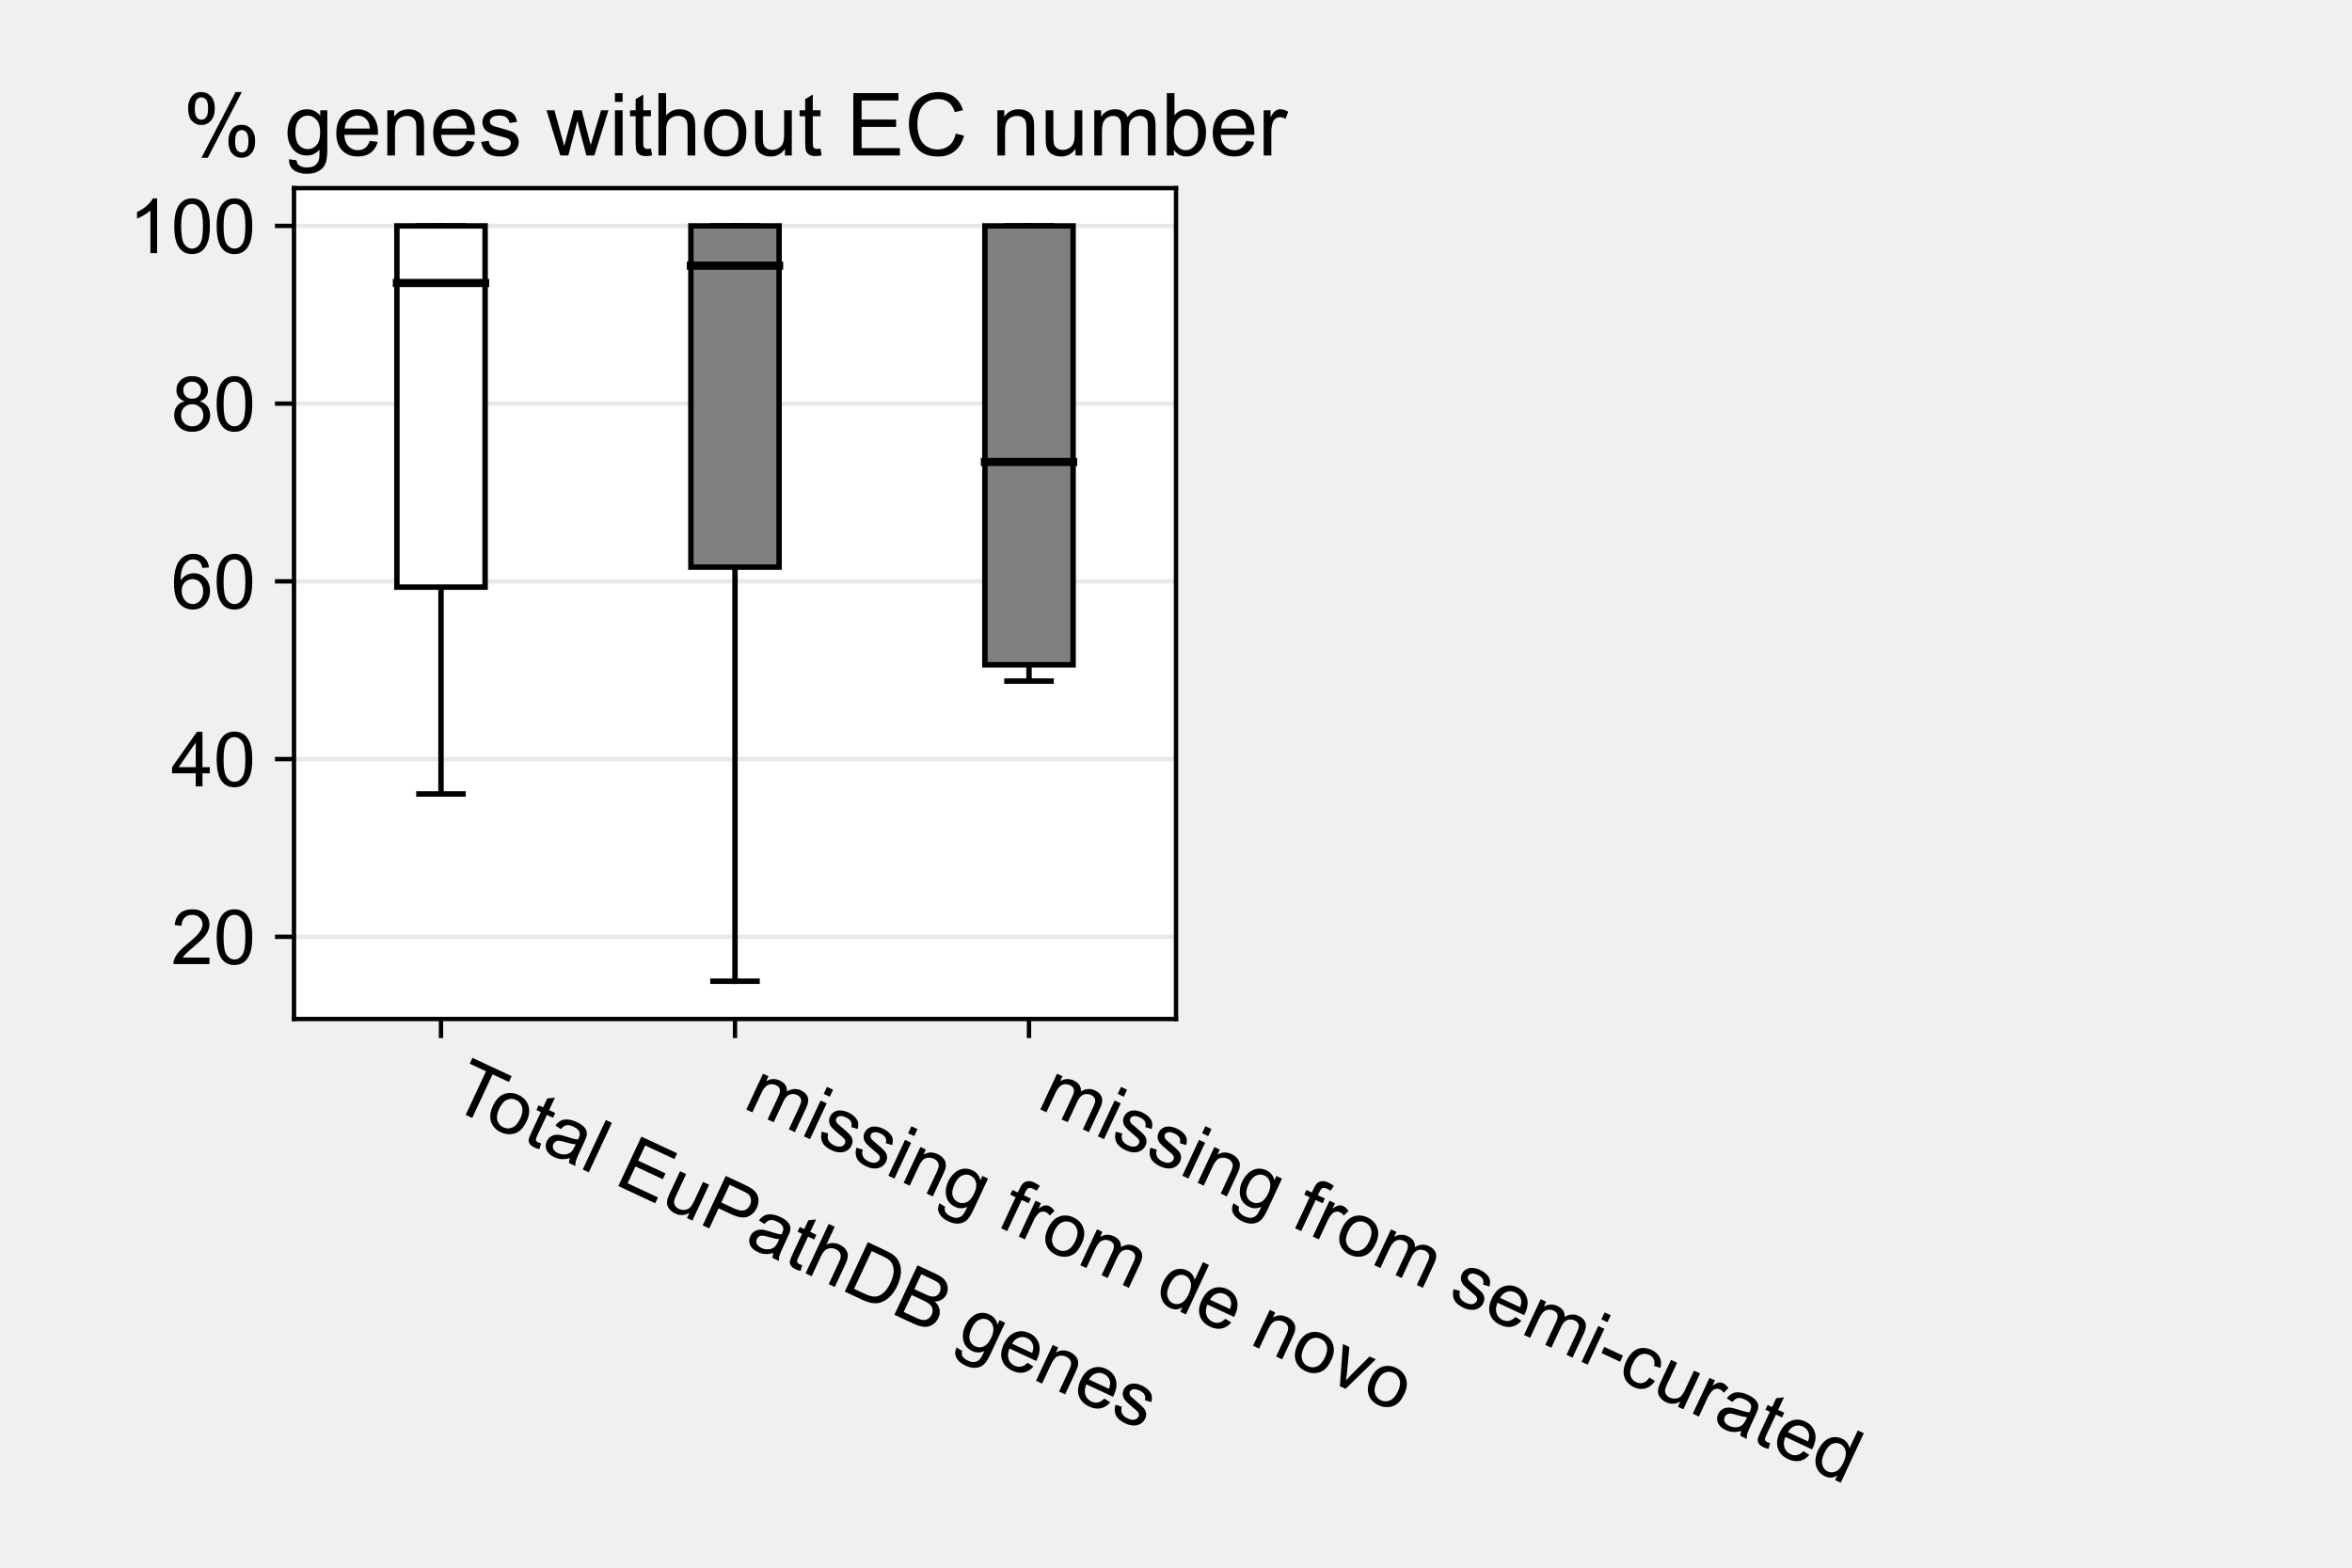
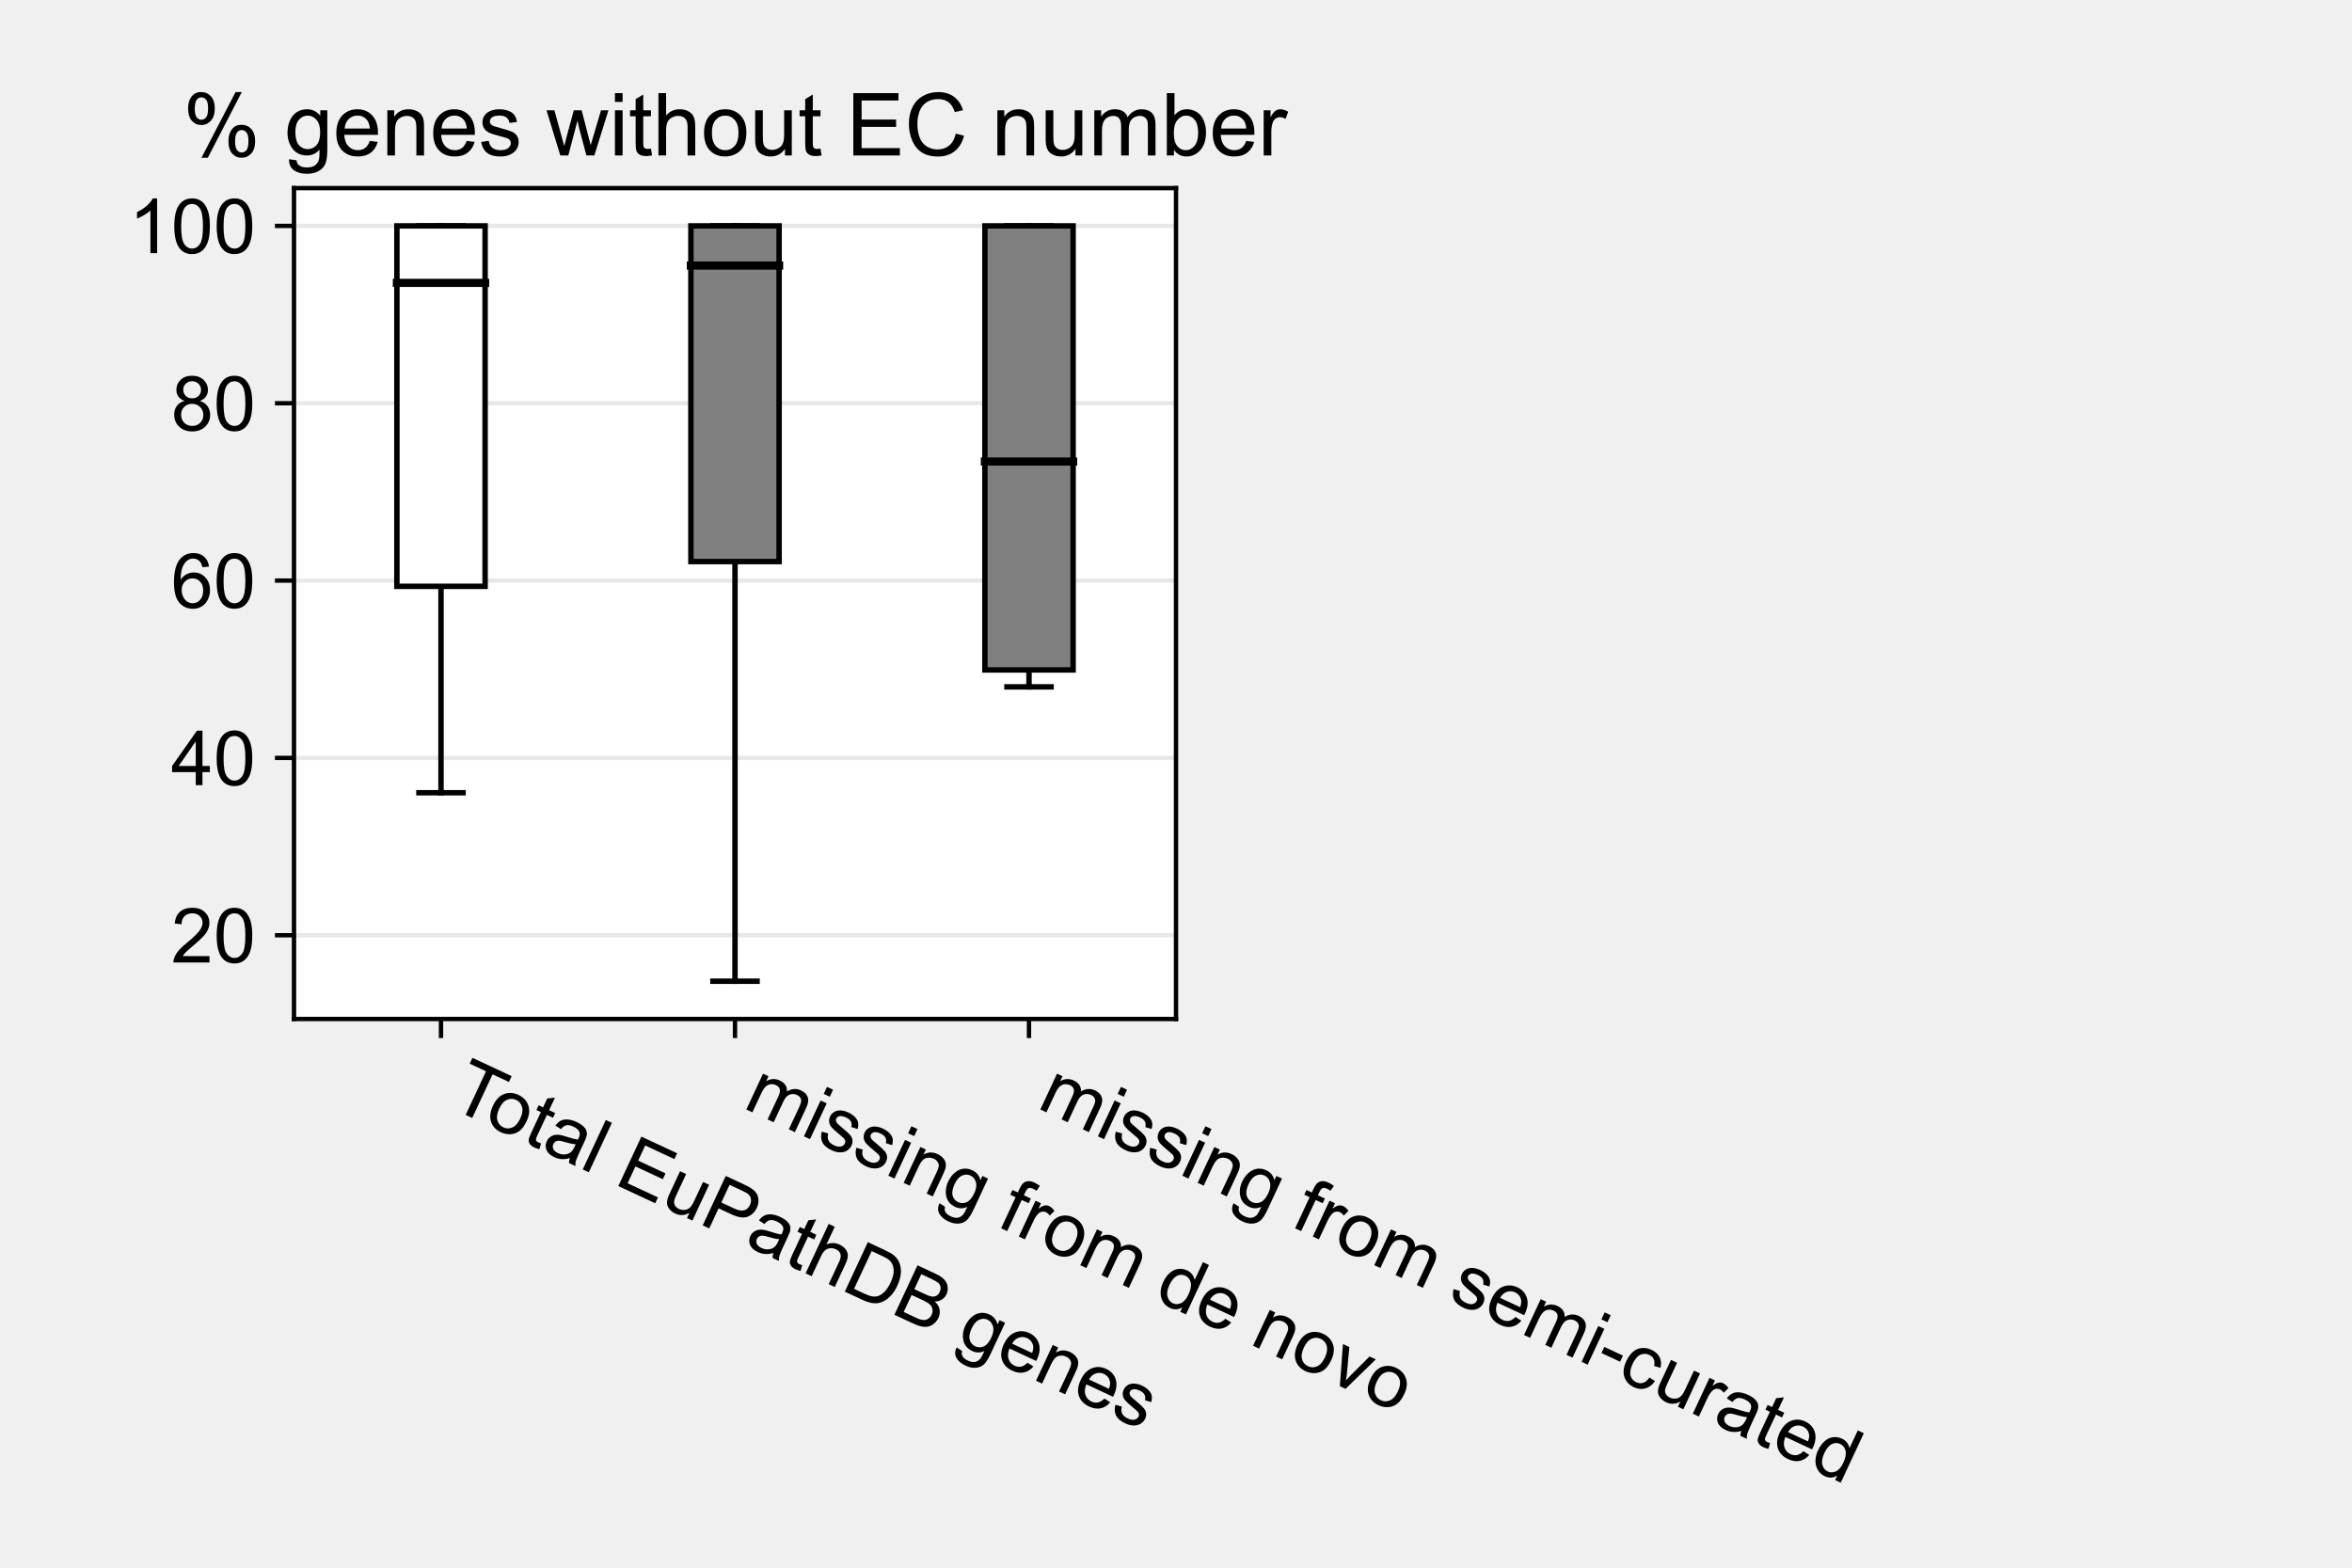
<svg xmlns="http://www.w3.org/2000/svg" xmlns:xlink="http://www.w3.org/1999/xlink" height="288pt" version="1.1" viewBox="0 0 432 288" width="432pt">
  <defs>
    <style type="text/css">*{stroke-linecap:butt;stroke-linejoin:round;}</style>
  </defs>
  <g id="figure_1">
    <g id="patch_1">
      <path d="M 0 288  L 432 288  L 432 0  L 0 0  z " style="fill:none;" />
    </g>
    <g id="axes_1">
      <g id="patch_2">
        <path d="M 54 187.2  L 216 187.2  L 216 34.56  L 54 34.56  z " style="fill:#ffffff;" />
      </g>
      <g id="matplotlib.axis_1">
        <g id="xtick_1">
          <g id="line2d_1">
            <defs>
-               <path d="M 0 0  L 0 3.5  " id="m585383ac38" style="stroke:#000000;stroke-width:0.8;" />
+               <path d="M 0 0  L 0 3.5  " id="m9603a72112" style="stroke:#000000;stroke-width:0.8;" />
            </defs>
            <g>
-               <use style="stroke:#000000;stroke-width:0.8;" x="81" xlink:href="#m585383ac38" y="187.2" />
+               <use style="stroke:#000000;stroke-width:0.8;" x="81" xlink:href="#m9603a72112" y="187.2" />
            </g>
          </g>
          <g id="text_1">
            <g transform="translate(82.24527 203.2821)rotate(-335)scale(0.14 -0.14)">
              <defs>
                <path d="M 25.922 0  L 25.922 63.141  L 2.344 63.141  L 2.344 71.578  L 59.078 71.578  L 59.078 63.141  L 35.406 63.141  L 35.406 0  z " id="ArialMT-84" />
                <path d="M 3.328 25.922  Q 3.328 40.328 11.328 47.266  Q 18.016 53.031 27.641 53.031  Q 38.328 53.031 45.109 46.016  Q 51.906 39.016 51.906 26.656  Q 51.906 16.656 48.906 10.906  Q 45.906 5.172 40.156 2  Q 34.422 -1.172 27.641 -1.172  Q 16.75 -1.172 10.031 5.812  Q 3.328 12.797 3.328 25.922  z M 12.359 25.922  Q 12.359 15.969 16.703 11.016  Q 21.047 6.062 27.641 6.062  Q 34.188 6.062 38.531 11.031  Q 42.875 16.016 42.875 26.219  Q 42.875 35.844 38.5 40.797  Q 34.125 45.75 27.641 45.75  Q 21.047 45.75 16.703 40.812  Q 12.359 35.891 12.359 25.922  z " id="ArialMT-111" />
                <path d="M 25.781 7.859  L 27.047 0.094  Q 23.344 -0.688 20.406 -0.688  Q 15.625 -0.688 12.984 0.828  Q 10.359 2.344 9.281 4.812  Q 8.203 7.281 8.203 15.188  L 8.203 45.016  L 1.766 45.016  L 1.766 51.859  L 8.203 51.859  L 8.203 64.703  L 16.938 69.969  L 16.938 51.859  L 25.781 51.859  L 25.781 45.016  L 16.938 45.016  L 16.938 14.703  Q 16.938 10.938 17.406 9.859  Q 17.875 8.797 18.922 8.156  Q 19.969 7.516 21.922 7.516  Q 23.391 7.516 25.781 7.859  z " id="ArialMT-116" />
                <path d="M 40.438 6.391  Q 35.547 2.25 31.031 0.531  Q 26.516 -1.172 21.344 -1.172  Q 12.797 -1.172 8.203 3  Q 3.609 7.172 3.609 13.672  Q 3.609 17.484 5.344 20.625  Q 7.078 23.781 9.891 25.688  Q 12.703 27.594 16.219 28.562  Q 18.797 29.25 24.031 29.891  Q 34.672 31.156 39.703 32.906  Q 39.75 34.719 39.75 35.203  Q 39.75 40.578 37.25 42.781  Q 33.891 45.75 27.25 45.75  Q 21.047 45.75 18.094 43.578  Q 15.141 41.406 13.719 35.891  L 5.125 37.062  Q 6.297 42.578 8.984 45.969  Q 11.672 49.359 16.75 51.188  Q 21.828 53.031 28.516 53.031  Q 35.156 53.031 39.297 51.469  Q 43.453 49.906 45.406 47.531  Q 47.359 45.172 48.141 41.547  Q 48.578 39.312 48.578 33.453  L 48.578 21.734  Q 48.578 9.469 49.141 6.219  Q 49.703 2.984 51.375 0  L 42.188 0  Q 40.828 2.734 40.438 6.391  z M 39.703 26.031  Q 34.906 24.078 25.344 22.703  Q 19.922 21.922 17.672 20.938  Q 15.438 19.969 14.203 18.094  Q 12.984 16.219 12.984 13.922  Q 12.984 10.406 15.641 8.062  Q 18.312 5.719 23.438 5.719  Q 28.516 5.719 32.469 7.938  Q 36.422 10.156 38.281 14.016  Q 39.703 17 39.703 22.797  z " id="ArialMT-97" />
                <path d="M 6.391 0  L 6.391 71.578  L 15.188 71.578  L 15.188 0  z " id="ArialMT-108" />
                <path id="ArialMT-32" />
                <path d="M 7.906 0  L 7.906 71.578  L 59.672 71.578  L 59.672 63.141  L 17.391 63.141  L 17.391 41.219  L 56.984 41.219  L 56.984 32.812  L 17.391 32.812  L 17.391 8.453  L 61.328 8.453  L 61.328 0  z " id="ArialMT-69" />
                <path d="M 40.578 0  L 40.578 7.625  Q 34.516 -1.172 24.125 -1.172  Q 19.531 -1.172 15.547 0.578  Q 11.578 2.344 9.641 5  Q 7.719 7.672 6.938 11.531  Q 6.391 14.109 6.391 19.734  L 6.391 51.859  L 15.188 51.859  L 15.188 23.094  Q 15.188 16.219 15.719 13.812  Q 16.547 10.359 19.234 8.375  Q 21.922 6.391 25.875 6.391  Q 29.828 6.391 33.297 8.422  Q 36.766 10.453 38.203 13.938  Q 39.656 17.438 39.656 24.078  L 39.656 51.859  L 48.438 51.859  L 48.438 0  z " id="ArialMT-117" />
                <path d="M 7.719 0  L 7.719 71.578  L 34.719 71.578  Q 41.844 71.578 45.609 70.906  Q 50.875 70.016 54.438 67.547  Q 58.016 65.094 60.188 60.641  Q 62.359 56.203 62.359 50.875  Q 62.359 41.75 56.547 35.422  Q 50.734 29.109 35.547 29.109  L 17.188 29.109  L 17.188 0  z M 17.188 37.547  L 35.688 37.547  Q 44.875 37.547 48.734 40.969  Q 52.594 44.391 52.594 50.594  Q 52.594 55.078 50.312 58.266  Q 48.047 61.469 44.344 62.5  Q 41.938 63.141 35.5 63.141  L 17.188 63.141  z " id="ArialMT-80" />
                <path d="M 6.594 0  L 6.594 71.578  L 15.375 71.578  L 15.375 45.906  Q 21.531 53.031 30.906 53.031  Q 36.672 53.031 40.922 50.75  Q 45.172 48.484 47 44.484  Q 48.828 40.484 48.828 32.859  L 48.828 0  L 40.047 0  L 40.047 32.859  Q 40.047 39.453 37.188 42.453  Q 34.328 45.453 29.109 45.453  Q 25.203 45.453 21.75 43.422  Q 18.312 41.406 16.844 37.938  Q 15.375 34.469 15.375 28.375  L 15.375 0  z " id="ArialMT-104" />
                <path d="M 7.719 0  L 7.719 71.578  L 32.375 71.578  Q 40.719 71.578 45.125 70.562  Q 51.266 69.141 55.609 65.438  Q 61.281 60.641 64.078 53.188  Q 66.891 45.75 66.891 36.188  Q 66.891 28.031 64.984 21.734  Q 63.094 15.438 60.109 11.297  Q 57.125 7.172 53.578 4.797  Q 50.047 2.438 45.047 1.219  Q 40.047 0 33.547 0  z M 17.188 8.453  L 32.469 8.453  Q 39.547 8.453 43.578 9.766  Q 47.609 11.078 50 13.484  Q 53.375 16.844 55.25 22.531  Q 57.125 28.219 57.125 36.328  Q 57.125 47.562 53.438 53.594  Q 49.75 59.625 44.484 61.672  Q 40.672 63.141 32.234 63.141  L 17.188 63.141  z " id="ArialMT-68" />
                <path d="M 7.328 0  L 7.328 71.578  L 34.188 71.578  Q 42.391 71.578 47.344 69.406  Q 52.297 67.234 55.094 62.719  Q 57.906 58.203 57.906 53.266  Q 57.906 48.688 55.422 44.625  Q 52.938 40.578 47.906 38.094  Q 54.391 36.188 57.875 31.594  Q 61.375 27 61.375 20.75  Q 61.375 15.719 59.25 11.391  Q 57.125 7.078 54 4.734  Q 50.875 2.391 46.156 1.188  Q 41.453 0 34.625 0  z M 16.797 41.5  L 32.281 41.5  Q 38.578 41.5 41.312 42.328  Q 44.922 43.406 46.75 45.891  Q 48.578 48.391 48.578 52.156  Q 48.578 55.719 46.875 58.422  Q 45.172 61.141 41.984 62.141  Q 38.812 63.141 31.109 63.141  L 16.797 63.141  z M 16.797 8.453  L 34.625 8.453  Q 39.203 8.453 41.062 8.797  Q 44.344 9.375 46.531 10.734  Q 48.734 12.109 50.141 14.719  Q 51.562 17.328 51.562 20.75  Q 51.562 24.75 49.516 27.703  Q 47.469 30.672 43.828 31.859  Q 40.188 33.062 33.344 33.062  L 16.797 33.062  z " id="ArialMT-66" />
                <path d="M 4.984 -4.297  L 13.531 -5.562  Q 14.062 -9.516 16.5 -11.328  Q 19.781 -13.766 25.438 -13.766  Q 31.547 -13.766 34.859 -11.328  Q 38.188 -8.891 39.359 -4.5  Q 40.047 -1.812 39.984 6.781  Q 34.234 0 25.641 0  Q 14.938 0 9.078 7.719  Q 3.219 15.438 3.219 26.219  Q 3.219 33.641 5.906 39.906  Q 8.594 46.188 13.688 49.609  Q 18.797 53.031 25.688 53.031  Q 34.859 53.031 40.828 45.609  L 40.828 51.859  L 48.922 51.859  L 48.922 7.031  Q 48.922 -5.078 46.453 -10.125  Q 44 -15.188 38.641 -18.109  Q 33.297 -21.047 25.484 -21.047  Q 16.219 -21.047 10.5 -16.875  Q 4.781 -12.703 4.984 -4.297  z M 12.25 26.859  Q 12.25 16.656 16.297 11.969  Q 20.359 7.281 26.469 7.281  Q 32.516 7.281 36.609 11.938  Q 40.719 16.609 40.719 26.562  Q 40.719 36.078 36.5 40.906  Q 32.281 45.75 26.312 45.75  Q 20.453 45.75 16.344 40.984  Q 12.25 36.234 12.25 26.859  z " id="ArialMT-103" />
                <path d="M 42.094 16.703  L 51.172 15.578  Q 49.031 7.625 43.219 3.219  Q 37.406 -1.172 28.375 -1.172  Q 17 -1.172 10.328 5.828  Q 3.656 12.844 3.656 25.484  Q 3.656 38.578 10.391 45.797  Q 17.141 53.031 27.875 53.031  Q 38.281 53.031 44.875 45.953  Q 51.469 38.875 51.469 26.031  Q 51.469 25.25 51.422 23.688  L 12.75 23.688  Q 13.234 15.141 17.578 10.594  Q 21.922 6.062 28.422 6.062  Q 33.25 6.062 36.672 8.594  Q 40.094 11.141 42.094 16.703  z M 13.234 30.906  L 42.188 30.906  Q 41.609 37.453 38.875 40.719  Q 34.672 45.797 27.984 45.797  Q 21.922 45.797 17.797 41.75  Q 13.672 37.703 13.234 30.906  z " id="ArialMT-101" />
                <path d="M 6.594 0  L 6.594 51.859  L 14.5 51.859  L 14.5 44.484  Q 20.219 53.031 31 53.031  Q 35.688 53.031 39.625 51.344  Q 43.562 49.656 45.516 46.922  Q 47.469 44.188 48.25 40.438  Q 48.734 37.984 48.734 31.891  L 48.734 0  L 39.938 0  L 39.938 31.547  Q 39.938 36.922 38.906 39.578  Q 37.891 42.234 35.281 43.812  Q 32.672 45.406 29.156 45.406  Q 23.531 45.406 19.453 41.844  Q 15.375 38.281 15.375 28.328  L 15.375 0  z " id="ArialMT-110" />
                <path d="M 3.078 15.484  L 11.766 16.844  Q 12.5 11.625 15.844 8.844  Q 19.188 6.062 25.203 6.062  Q 31.25 6.062 34.172 8.516  Q 37.109 10.984 37.109 14.312  Q 37.109 17.281 34.516 19  Q 32.719 20.172 25.531 21.969  Q 15.875 24.422 12.141 26.203  Q 8.406 27.984 6.469 31.125  Q 4.547 34.281 4.547 38.094  Q 4.547 41.547 6.125 44.5  Q 7.719 47.469 10.453 49.422  Q 12.5 50.922 16.031 51.969  Q 19.578 53.031 23.641 53.031  Q 29.734 53.031 34.344 51.266  Q 38.969 49.516 41.156 46.5  Q 43.359 43.5 44.188 38.484  L 35.594 37.312  Q 35.016 41.312 32.203 43.547  Q 29.391 45.797 24.266 45.797  Q 18.219 45.797 15.625 43.797  Q 13.031 41.797 13.031 39.109  Q 13.031 37.406 14.109 36.031  Q 15.188 34.625 17.484 33.688  Q 18.797 33.203 25.25 31.453  Q 34.578 28.953 38.25 27.359  Q 41.938 25.781 44.031 22.75  Q 46.141 19.734 46.141 15.234  Q 46.141 10.844 43.578 6.953  Q 41.016 3.078 36.172 0.953  Q 31.344 -1.172 25.25 -1.172  Q 15.141 -1.172 9.844 3.031  Q 4.547 7.234 3.078 15.484  z " id="ArialMT-115" />
              </defs>
              <use xlink:href="#ArialMT-84" />
              <use x="49.959" xlink:href="#ArialMT-111" />
              <use x="105.574" xlink:href="#ArialMT-116" />
              <use x="133.357" xlink:href="#ArialMT-97" />
              <use x="188.973" xlink:href="#ArialMT-108" />
              <use x="211.189" xlink:href="#ArialMT-32" />
              <use x="238.973" xlink:href="#ArialMT-69" />
              <use x="305.672" xlink:href="#ArialMT-117" />
              <use x="361.287" xlink:href="#ArialMT-80" />
              <use x="427.986" xlink:href="#ArialMT-97" />
              <use x="483.602" xlink:href="#ArialMT-116" />
              <use x="511.385" xlink:href="#ArialMT-104" />
              <use x="567" xlink:href="#ArialMT-68" />
              <use x="639.217" xlink:href="#ArialMT-66" />
              <use x="705.916" xlink:href="#ArialMT-32" />
              <use x="733.699" xlink:href="#ArialMT-103" />
              <use x="789.314" xlink:href="#ArialMT-101" />
              <use x="844.93" xlink:href="#ArialMT-110" />
              <use x="900.545" xlink:href="#ArialMT-101" />
              <use x="956.16" xlink:href="#ArialMT-115" />
            </g>
          </g>
        </g>
        <g id="xtick_2">
          <g id="line2d_2">
            <g>
-               <use style="stroke:#000000;stroke-width:0.8;" x="135" xlink:href="#m585383ac38" y="187.2" />
+               <use style="stroke:#000000;stroke-width:0.8;" x="135" xlink:href="#m9603a72112" y="187.2" />
            </g>
          </g>
          <g id="text_2">
            <g transform="translate(136.2453 203.4367)rotate(-335)scale(0.14 -0.14)">
              <defs>
                <path d="M 6.594 0  L 6.594 51.859  L 14.453 51.859  L 14.453 44.578  Q 16.891 48.391 20.938 50.703  Q 25 53.031 30.172 53.031  Q 35.938 53.031 39.625 50.641  Q 43.312 48.25 44.828 43.953  Q 50.984 53.031 60.844 53.031  Q 68.562 53.031 72.703 48.75  Q 76.859 44.484 76.859 35.594  L 76.859 0  L 68.109 0  L 68.109 32.672  Q 68.109 37.938 67.25 40.25  Q 66.406 42.578 64.156 43.984  Q 61.922 45.406 58.891 45.406  Q 53.422 45.406 49.797 41.766  Q 46.188 38.141 46.188 30.125  L 46.188 0  L 37.406 0  L 37.406 33.688  Q 37.406 39.547 35.25 42.469  Q 33.109 45.406 28.219 45.406  Q 24.516 45.406 21.359 43.453  Q 18.219 41.5 16.797 37.734  Q 15.375 33.984 15.375 26.906  L 15.375 0  z " id="ArialMT-109" />
                <path d="M 6.641 61.469  L 6.641 71.578  L 15.438 71.578  L 15.438 61.469  z M 6.641 0  L 6.641 51.859  L 15.438 51.859  L 15.438 0  z " id="ArialMT-105" />
                <path d="M 8.688 0  L 8.688 45.016  L 0.922 45.016  L 0.922 51.859  L 8.688 51.859  L 8.688 57.375  Q 8.688 62.594 9.625 65.141  Q 10.891 68.562 14.078 70.672  Q 17.281 72.797 23.047 72.797  Q 26.766 72.797 31.25 71.922  L 29.938 64.266  Q 27.203 64.75 24.75 64.75  Q 20.75 64.75 19.094 63.031  Q 17.438 61.328 17.438 56.641  L 17.438 51.859  L 27.547 51.859  L 27.547 45.016  L 17.438 45.016  L 17.438 0  z " id="ArialMT-102" />
                <path d="M 6.5 0  L 6.5 51.859  L 14.406 51.859  L 14.406 44  Q 17.438 49.516 20 51.266  Q 22.562 53.031 25.641 53.031  Q 30.078 53.031 34.672 50.203  L 31.641 42.047  Q 28.422 43.953 25.203 43.953  Q 22.312 43.953 20.016 42.219  Q 17.719 40.484 16.75 37.406  Q 15.281 32.719 15.281 27.156  L 15.281 0  z " id="ArialMT-114" />
                <path d="M 40.234 0  L 40.234 6.547  Q 35.297 -1.172 25.734 -1.172  Q 19.531 -1.172 14.328 2.25  Q 9.125 5.672 6.266 11.797  Q 3.422 17.922 3.422 25.875  Q 3.422 33.641 6 39.969  Q 8.594 46.297 13.766 49.656  Q 18.953 53.031 25.344 53.031  Q 30.031 53.031 33.688 51.047  Q 37.359 49.078 39.656 45.906  L 39.656 71.578  L 48.391 71.578  L 48.391 0  z M 12.453 25.875  Q 12.453 15.922 16.641 10.984  Q 20.844 6.062 26.562 6.062  Q 32.328 6.062 36.344 10.766  Q 40.375 15.484 40.375 25.141  Q 40.375 35.797 36.266 40.766  Q 32.172 45.75 26.172 45.75  Q 20.312 45.75 16.375 40.969  Q 12.453 36.188 12.453 25.875  z " id="ArialMT-100" />
                <path d="M 21 0  L 1.266 51.859  L 10.547 51.859  L 21.688 20.797  Q 23.484 15.766 25 10.359  Q 26.172 14.453 28.266 20.219  L 39.797 51.859  L 48.828 51.859  L 29.203 0  z " id="ArialMT-118" />
              </defs>
              <use xlink:href="#ArialMT-109" />
              <use x="83.301" xlink:href="#ArialMT-105" />
              <use x="105.518" xlink:href="#ArialMT-115" />
              <use x="155.518" xlink:href="#ArialMT-115" />
              <use x="205.518" xlink:href="#ArialMT-105" />
              <use x="227.734" xlink:href="#ArialMT-110" />
              <use x="283.35" xlink:href="#ArialMT-103" />
              <use x="338.965" xlink:href="#ArialMT-32" />
              <use x="366.748" xlink:href="#ArialMT-102" />
              <use x="394.531" xlink:href="#ArialMT-114" />
              <use x="427.832" xlink:href="#ArialMT-111" />
              <use x="483.447" xlink:href="#ArialMT-109" />
              <use x="566.748" xlink:href="#ArialMT-32" />
              <use x="594.531" xlink:href="#ArialMT-100" />
              <use x="650.146" xlink:href="#ArialMT-101" />
              <use x="705.762" xlink:href="#ArialMT-32" />
              <use x="733.545" xlink:href="#ArialMT-110" />
              <use x="789.16" xlink:href="#ArialMT-111" />
              <use x="844.775" xlink:href="#ArialMT-118" />
              <use x="894.775" xlink:href="#ArialMT-111" />
            </g>
          </g>
        </g>
        <g id="xtick_3">
          <g id="line2d_3">
            <g>
-               <use style="stroke:#000000;stroke-width:0.8;" x="189" xlink:href="#m585383ac38" y="187.2" />
+               <use style="stroke:#000000;stroke-width:0.8;" x="189" xlink:href="#m9603a72112" y="187.2" />
            </g>
          </g>
          <g id="text_3">
            <g transform="translate(190.2453 203.4367)rotate(-335)scale(0.14 -0.14)">
              <defs>
                <path d="M 3.172 21.484  L 3.172 30.328  L 30.172 30.328  L 30.172 21.484  z " id="ArialMT-45" />
                <path d="M 40.438 19  L 49.078 17.875  Q 47.656 8.938 41.812 3.875  Q 35.984 -1.172 27.484 -1.172  Q 16.844 -1.172 10.375 5.781  Q 3.906 12.75 3.906 25.734  Q 3.906 34.125 6.688 40.422  Q 9.469 46.734 15.156 49.875  Q 20.844 53.031 27.547 53.031  Q 35.984 53.031 41.359 48.75  Q 46.734 44.484 48.25 36.625  L 39.703 35.297  Q 38.484 40.531 35.375 43.156  Q 32.281 45.797 27.875 45.797  Q 21.234 45.797 17.078 41.031  Q 12.938 36.281 12.938 25.984  Q 12.938 15.531 16.938 10.797  Q 20.953 6.062 27.391 6.062  Q 32.562 6.062 36.031 9.234  Q 39.5 12.406 40.438 19  z " id="ArialMT-99" />
              </defs>
              <use xlink:href="#ArialMT-109" />
              <use x="83.301" xlink:href="#ArialMT-105" />
              <use x="105.518" xlink:href="#ArialMT-115" />
              <use x="155.518" xlink:href="#ArialMT-115" />
              <use x="205.518" xlink:href="#ArialMT-105" />
              <use x="227.734" xlink:href="#ArialMT-110" />
              <use x="283.35" xlink:href="#ArialMT-103" />
              <use x="338.965" xlink:href="#ArialMT-32" />
              <use x="366.748" xlink:href="#ArialMT-102" />
              <use x="394.531" xlink:href="#ArialMT-114" />
              <use x="427.832" xlink:href="#ArialMT-111" />
              <use x="483.447" xlink:href="#ArialMT-109" />
              <use x="566.748" xlink:href="#ArialMT-32" />
              <use x="594.531" xlink:href="#ArialMT-115" />
              <use x="644.531" xlink:href="#ArialMT-101" />
              <use x="700.146" xlink:href="#ArialMT-109" />
              <use x="783.447" xlink:href="#ArialMT-105" />
              <use x="805.664" xlink:href="#ArialMT-45" />
              <use x="838.965" xlink:href="#ArialMT-99" />
              <use x="888.965" xlink:href="#ArialMT-117" />
              <use x="944.58" xlink:href="#ArialMT-114" />
              <use x="977.881" xlink:href="#ArialMT-97" />
              <use x="1033.496" xlink:href="#ArialMT-116" />
              <use x="1061.279" xlink:href="#ArialMT-101" />
              <use x="1116.895" xlink:href="#ArialMT-100" />
            </g>
          </g>
        </g>
      </g>
      <g id="matplotlib.axis_2">
        <g id="ytick_1">
          <g id="line2d_4">
-             <path clip-path="url(#p61e2e9e3b4)" d="M 54 172.099  L 216 172.099  " style="fill:none;stroke:#d3d3d3;stroke-linecap:square;stroke-opacity:0.5;stroke-width:0.8;" />
+             <path clip-path="url(#p73945c5364)" d="M 54 171.815  L 216 171.815  " style="fill:none;stroke:#d3d3d3;stroke-linecap:square;stroke-opacity:0.5;stroke-width:0.8;" />
          </g>
          <g id="line2d_5">
            <defs>
-               <path d="M 0 0  L -3.5 0  " id="ma34542a42a" style="stroke:#000000;stroke-width:0.8;" />
+               <path d="M 0 0  L -3.5 0  " id="m9e90de0374" style="stroke:#000000;stroke-width:0.8;" />
            </defs>
            <g>
-               <use style="stroke:#000000;stroke-width:0.8;" x="54" xlink:href="#ma34542a42a" y="172.099" />
+               <use style="stroke:#000000;stroke-width:0.8;" x="54" xlink:href="#m9e90de0374" y="171.815" />
            </g>
          </g>
          <g id="text_4">
-             <g transform="translate(31.42938 177.1097)scale(0.14 -0.14)">
+             <g transform="translate(31.42938 176.8258)scale(0.14 -0.14)">
              <defs>
                <path d="M 50.344 8.453  L 50.344 0  L 3.031 0  Q 2.938 3.172 4.047 6.109  Q 5.859 10.938 9.828 15.625  Q 13.812 20.312 21.344 26.469  Q 33.016 36.031 37.109 41.625  Q 41.219 47.219 41.219 52.203  Q 41.219 57.422 37.469 61  Q 33.734 64.594 27.734 64.594  Q 21.391 64.594 17.578 60.781  Q 13.766 56.984 13.719 50.25  L 4.688 51.172  Q 5.609 61.281 11.656 66.578  Q 17.719 71.875 27.938 71.875  Q 38.234 71.875 44.234 66.156  Q 50.25 60.453 50.25 52  Q 50.25 47.703 48.484 43.547  Q 46.734 39.406 42.656 34.812  Q 38.578 30.219 29.109 22.219  Q 21.188 15.578 18.938 13.203  Q 16.703 10.844 15.234 8.453  z " id="ArialMT-50" />
                <path d="M 4.156 35.297  Q 4.156 48 6.766 55.734  Q 9.375 63.484 14.516 67.672  Q 19.672 71.875 27.484 71.875  Q 33.25 71.875 37.594 69.547  Q 41.938 67.234 44.766 62.859  Q 47.609 58.5 49.219 52.219  Q 50.828 45.953 50.828 35.297  Q 50.828 22.703 48.234 14.969  Q 45.656 7.234 40.5 3  Q 35.359 -1.219 27.484 -1.219  Q 17.141 -1.219 11.234 6.203  Q 4.156 15.141 4.156 35.297  z M 13.188 35.297  Q 13.188 17.672 17.312 11.828  Q 21.438 6 27.484 6  Q 33.547 6 37.672 11.859  Q 41.797 17.719 41.797 35.297  Q 41.797 52.984 37.672 58.781  Q 33.547 64.594 27.391 64.594  Q 21.344 64.594 17.719 59.469  Q 13.188 52.938 13.188 35.297  z " id="ArialMT-48" />
              </defs>
              <use xlink:href="#ArialMT-50" />
              <use x="55.615" xlink:href="#ArialMT-48" />
            </g>
          </g>
        </g>
        <g id="ytick_2">
          <g id="line2d_6">
-             <path clip-path="url(#p61e2e9e3b4)" d="M 54 139.449  L 216 139.449  " style="fill:none;stroke:#d3d3d3;stroke-linecap:square;stroke-opacity:0.5;stroke-width:0.8;" />
+             <path clip-path="url(#p73945c5364)" d="M 54 139.236  L 216 139.236  " style="fill:none;stroke:#d3d3d3;stroke-linecap:square;stroke-opacity:0.5;stroke-width:0.8;" />
          </g>
          <g id="line2d_7">
            <g>
-               <use style="stroke:#000000;stroke-width:0.8;" x="54" xlink:href="#ma34542a42a" y="139.449" />
+               <use style="stroke:#000000;stroke-width:0.8;" x="54" xlink:href="#m9e90de0374" y="139.236" />
            </g>
          </g>
          <g id="text_5">
-             <g transform="translate(31.42938 144.4595)scale(0.14 -0.14)">
+             <g transform="translate(31.42938 144.2465)scale(0.14 -0.14)">
              <defs>
                <path d="M 32.328 0  L 32.328 17.141  L 1.266 17.141  L 1.266 25.203  L 33.938 71.578  L 41.109 71.578  L 41.109 25.203  L 50.781 25.203  L 50.781 17.141  L 41.109 17.141  L 41.109 0  z M 32.328 25.203  L 32.328 57.469  L 9.906 25.203  z " id="ArialMT-52" />
              </defs>
              <use xlink:href="#ArialMT-52" />
              <use x="55.615" xlink:href="#ArialMT-48" />
            </g>
          </g>
        </g>
        <g id="ytick_3">
          <g id="line2d_8">
-             <path clip-path="url(#p61e2e9e3b4)" d="M 54 106.799  L 216 106.799  " style="fill:none;stroke:#d3d3d3;stroke-linecap:square;stroke-opacity:0.5;stroke-width:0.8;" />
+             <path clip-path="url(#p73945c5364)" d="M 54 106.657  L 216 106.657  " style="fill:none;stroke:#d3d3d3;stroke-linecap:square;stroke-opacity:0.5;stroke-width:0.8;" />
          </g>
          <g id="line2d_9">
            <g>
-               <use style="stroke:#000000;stroke-width:0.8;" x="54" xlink:href="#ma34542a42a" y="106.799" />
+               <use style="stroke:#000000;stroke-width:0.8;" x="54" xlink:href="#m9e90de0374" y="106.657" />
            </g>
          </g>
          <g id="text_6">
-             <g transform="translate(31.42938 111.8092)scale(0.14 -0.14)">
+             <g transform="translate(31.42938 111.6672)scale(0.14 -0.14)">
              <defs>
                <path d="M 49.75 54.047  L 41.016 53.375  Q 39.844 58.547 37.703 60.891  Q 34.125 64.656 28.906 64.656  Q 24.703 64.656 21.531 62.312  Q 17.391 59.281 14.984 53.469  Q 12.594 47.656 12.5 36.922  Q 15.672 41.75 20.266 44.094  Q 24.859 46.438 29.891 46.438  Q 38.672 46.438 44.844 39.969  Q 51.031 33.5 51.031 23.25  Q 51.031 16.5 48.125 10.719  Q 45.219 4.938 40.141 1.859  Q 35.062 -1.219 28.609 -1.219  Q 17.625 -1.219 10.688 6.859  Q 3.766 14.938 3.766 33.5  Q 3.766 54.25 11.422 63.672  Q 18.109 71.875 29.438 71.875  Q 37.891 71.875 43.281 67.141  Q 48.688 62.406 49.75 54.047  z M 13.875 23.188  Q 13.875 18.656 15.797 14.5  Q 17.719 10.359 21.188 8.172  Q 24.656 6 28.469 6  Q 34.031 6 38.031 10.484  Q 42.047 14.984 42.047 22.703  Q 42.047 30.125 38.078 34.391  Q 34.125 38.672 28.125 38.672  Q 22.172 38.672 18.016 34.391  Q 13.875 30.125 13.875 23.188  z " id="ArialMT-54" />
              </defs>
              <use xlink:href="#ArialMT-54" />
              <use x="55.615" xlink:href="#ArialMT-48" />
            </g>
          </g>
        </g>
        <g id="ytick_4">
          <g id="line2d_10">
-             <path clip-path="url(#p61e2e9e3b4)" d="M 54 74.148  L 216 74.148  " style="fill:none;stroke:#d3d3d3;stroke-linecap:square;stroke-opacity:0.5;stroke-width:0.8;" />
+             <path clip-path="url(#p73945c5364)" d="M 54 74.077  L 216 74.077  " style="fill:none;stroke:#d3d3d3;stroke-linecap:square;stroke-opacity:0.5;stroke-width:0.8;" />
          </g>
          <g id="line2d_11">
            <g>
-               <use style="stroke:#000000;stroke-width:0.8;" x="54" xlink:href="#ma34542a42a" y="74.148" />
+               <use style="stroke:#000000;stroke-width:0.8;" x="54" xlink:href="#m9e90de0374" y="74.077" />
            </g>
          </g>
          <g id="text_7">
-             <g transform="translate(31.42938 79.15892)scale(0.14 -0.14)">
+             <g transform="translate(31.42938 79.08794)scale(0.14 -0.14)">
              <defs>
                <path d="M 17.672 38.812  Q 12.203 40.828 9.562 44.531  Q 6.938 48.25 6.938 53.422  Q 6.938 61.234 12.547 66.547  Q 18.172 71.875 27.484 71.875  Q 36.859 71.875 42.578 66.422  Q 48.297 60.984 48.297 53.172  Q 48.297 48.188 45.672 44.5  Q 43.062 40.828 37.75 38.812  Q 44.344 36.672 47.781 31.875  Q 51.219 27.094 51.219 20.453  Q 51.219 11.281 44.719 5.031  Q 38.234 -1.219 27.641 -1.219  Q 17.047 -1.219 10.547 5.047  Q 4.047 11.328 4.047 20.703  Q 4.047 27.688 7.594 32.391  Q 11.141 37.109 17.672 38.812  z M 15.922 53.719  Q 15.922 48.641 19.188 45.406  Q 22.469 42.188 27.688 42.188  Q 32.766 42.188 36.016 45.375  Q 39.266 48.578 39.266 53.219  Q 39.266 58.062 35.906 61.359  Q 32.562 64.656 27.594 64.656  Q 22.562 64.656 19.234 61.422  Q 15.922 58.203 15.922 53.719  z M 13.094 20.656  Q 13.094 16.891 14.875 13.375  Q 16.656 9.859 20.172 7.922  Q 23.688 6 27.734 6  Q 34.031 6 38.125 10.047  Q 42.234 14.109 42.234 20.359  Q 42.234 26.703 38.016 30.859  Q 33.797 35.016 27.438 35.016  Q 21.234 35.016 17.156 30.906  Q 13.094 26.812 13.094 20.656  z " id="ArialMT-56" />
              </defs>
              <use xlink:href="#ArialMT-56" />
              <use x="55.615" xlink:href="#ArialMT-48" />
            </g>
          </g>
        </g>
        <g id="ytick_5">
          <g id="line2d_12">
-             <path clip-path="url(#p61e2e9e3b4)" d="M 54 41.498  L 216 41.498  " style="fill:none;stroke:#d3d3d3;stroke-linecap:square;stroke-opacity:0.5;stroke-width:0.8;" />
+             <path clip-path="url(#p73945c5364)" d="M 54 41.498  L 216 41.498  " style="fill:none;stroke:#d3d3d3;stroke-linecap:square;stroke-opacity:0.5;stroke-width:0.8;" />
          </g>
          <g id="line2d_13">
            <g>
-               <use style="stroke:#000000;stroke-width:0.8;" x="54" xlink:href="#ma34542a42a" y="41.498" />
+               <use style="stroke:#000000;stroke-width:0.8;" x="54" xlink:href="#m9e90de0374" y="41.498" />
            </g>
          </g>
          <g id="text_8">
            <g transform="translate(23.64406 46.50865)scale(0.14 -0.14)">
              <defs>
                <path d="M 37.25 0  L 28.469 0  L 28.469 56  Q 25.297 52.984 20.141 49.953  Q 14.984 46.922 10.891 45.406  L 10.891 53.906  Q 18.266 57.375 23.781 62.297  Q 29.297 67.234 31.594 71.875  L 37.25 71.875  z " id="ArialMT-49" />
              </defs>
              <use xlink:href="#ArialMT-49" />
              <use x="55.615" xlink:href="#ArialMT-48" />
              <use x="111.23" xlink:href="#ArialMT-48" />
            </g>
          </g>
        </g>
      </g>
      <g id="line2d_14">
-         <path clip-path="url(#p61e2e9e3b4)" d="M 81 107.858  L 81 145.863  " style="fill:none;stroke:#000000;stroke-linecap:square;" />
+         <path clip-path="url(#p73945c5364)" d="M 81 107.714  L 81 145.636  " style="fill:none;stroke:#000000;stroke-linecap:square;" />
      </g>
      <g id="line2d_15">
-         <path clip-path="url(#p61e2e9e3b4)" d="M 81 41.498  L 81 41.498  " style="fill:none;stroke:#000000;stroke-linecap:square;" />
+         <path clip-path="url(#p73945c5364)" d="M 81 41.498  L 81 41.498  " style="fill:none;stroke:#000000;stroke-linecap:square;" />
      </g>
      <g id="line2d_16">
-         <path clip-path="url(#p61e2e9e3b4)" d="M 76.95 145.863  L 85.05 145.863  " style="fill:none;stroke:#000000;stroke-linecap:square;" />
+         <path clip-path="url(#p73945c5364)" d="M 76.95 145.636  L 85.05 145.636  " style="fill:none;stroke:#000000;stroke-linecap:square;" />
      </g>
      <g id="line2d_17">
-         <path clip-path="url(#p61e2e9e3b4)" d="M 76.95 41.498  L 85.05 41.498  " style="fill:none;stroke:#000000;stroke-linecap:square;" />
+         <path clip-path="url(#p73945c5364)" d="M 76.95 41.498  L 85.05 41.498  " style="fill:none;stroke:#000000;stroke-linecap:square;" />
      </g>
      <g id="line2d_18">
-         <path clip-path="url(#p61e2e9e3b4)" d="M 135 104.184  L 135 180.262  " style="fill:none;stroke:#000000;stroke-linecap:square;" />
+         <path clip-path="url(#p73945c5364)" d="M 135 103.164  L 135 180.262  " style="fill:none;stroke:#000000;stroke-linecap:square;" />
      </g>
      <g id="line2d_19">
-         <path clip-path="url(#p61e2e9e3b4)" d="M 135 41.498  L 135 41.498  " style="fill:none;stroke:#000000;stroke-linecap:square;" />
+         <path clip-path="url(#p73945c5364)" d="M 135 41.498  L 135 41.498  " style="fill:none;stroke:#000000;stroke-linecap:square;" />
      </g>
      <g id="line2d_20">
-         <path clip-path="url(#p61e2e9e3b4)" d="M 130.95 180.262  L 139.05 180.262  " style="fill:none;stroke:#000000;stroke-linecap:square;" />
+         <path clip-path="url(#p73945c5364)" d="M 130.95 180.262  L 139.05 180.262  " style="fill:none;stroke:#000000;stroke-linecap:square;" />
      </g>
      <g id="line2d_21">
-         <path clip-path="url(#p61e2e9e3b4)" d="M 130.95 41.498  L 139.05 41.498  " style="fill:none;stroke:#000000;stroke-linecap:square;" />
+         <path clip-path="url(#p73945c5364)" d="M 130.95 41.498  L 139.05 41.498  " style="fill:none;stroke:#000000;stroke-linecap:square;" />
      </g>
      <g id="line2d_22">
-         <path clip-path="url(#p61e2e9e3b4)" d="M 189 122.13  L 189 125.121  " style="fill:none;stroke:#000000;stroke-linecap:square;" />
+         <path clip-path="url(#p73945c5364)" d="M 189 123.076  L 189 126.183  " style="fill:none;stroke:#000000;stroke-linecap:square;" />
      </g>
      <g id="line2d_23">
-         <path clip-path="url(#p61e2e9e3b4)" d="M 189 41.498  L 189 41.498  " style="fill:none;stroke:#000000;stroke-linecap:square;" />
+         <path clip-path="url(#p73945c5364)" d="M 189 41.498  L 189 41.498  " style="fill:none;stroke:#000000;stroke-linecap:square;" />
      </g>
      <g id="line2d_24">
-         <path clip-path="url(#p61e2e9e3b4)" d="M 184.95 125.121  L 193.05 125.121  " style="fill:none;stroke:#000000;stroke-linecap:square;" />
+         <path clip-path="url(#p73945c5364)" d="M 184.95 126.183  L 193.05 126.183  " style="fill:none;stroke:#000000;stroke-linecap:square;" />
      </g>
      <g id="line2d_25">
-         <path clip-path="url(#p61e2e9e3b4)" d="M 184.95 41.498  L 193.05 41.498  " style="fill:none;stroke:#000000;stroke-linecap:square;" />
+         <path clip-path="url(#p73945c5364)" d="M 184.95 41.498  L 193.05 41.498  " style="fill:none;stroke:#000000;stroke-linecap:square;" />
      </g>
      <g id="patch_3">
-         <path clip-path="url(#p61e2e9e3b4)" d="M 72.9 107.858  L 89.1 107.858  L 89.1 41.498  L 72.9 41.498  L 72.9 107.858  z " style="fill:#ffffff;stroke:#000000;stroke-linejoin:miter;" />
+         <path clip-path="url(#p73945c5364)" d="M 72.9 107.714  L 89.1 107.714  L 89.1 41.498  L 72.9 41.498  L 72.9 107.714  z " style="fill:#ffffff;stroke:#000000;stroke-linejoin:miter;" />
      </g>
      <g id="patch_4">
-         <path clip-path="url(#p61e2e9e3b4)" d="M 126.9 104.184  L 143.1 104.184  L 143.1 41.498  L 126.9 41.498  L 126.9 104.184  z " style="fill:#808080;stroke:#000000;stroke-linejoin:miter;" />
+         <path clip-path="url(#p73945c5364)" d="M 126.9 103.164  L 143.1 103.164  L 143.1 41.498  L 126.9 41.498  L 126.9 103.164  z " style="fill:#808080;stroke:#000000;stroke-linejoin:miter;" />
      </g>
      <g id="patch_5">
-         <path clip-path="url(#p61e2e9e3b4)" d="M 180.9 122.13  L 197.1 122.13  L 197.1 41.498  L 180.9 41.498  L 180.9 122.13  z " style="fill:#808080;stroke:#000000;stroke-linejoin:miter;" />
+         <path clip-path="url(#p73945c5364)" d="M 180.9 123.076  L 197.1 123.076  L 197.1 41.498  L 180.9 41.498  L 180.9 123.076  z " style="fill:#808080;stroke:#000000;stroke-linejoin:miter;" />
      </g>
      <g id="line2d_26">
-         <path clip-path="url(#p61e2e9e3b4)" d="M 72.9 51.991  L 89.1 51.991  " style="fill:none;stroke:#000000;stroke-linecap:square;stroke-width:1.5;" />
+         <path clip-path="url(#p73945c5364)" d="M 72.9 51.968  L 89.1 51.968  " style="fill:none;stroke:#000000;stroke-linecap:square;stroke-width:1.5;" />
      </g>
      <g id="line2d_27">
-         <path clip-path="url(#p61e2e9e3b4)" d="M 126.9 48.808  L 143.1 48.808  " style="fill:none;stroke:#000000;stroke-linecap:square;stroke-width:1.5;" />
+         <path clip-path="url(#p73945c5364)" d="M 126.9 48.792  L 143.1 48.792  " style="fill:none;stroke:#000000;stroke-linecap:square;stroke-width:1.5;" />
      </g>
      <g id="line2d_28">
-         <path clip-path="url(#p61e2e9e3b4)" d="M 180.9 84.869  L 197.1 84.869  " style="fill:none;stroke:#000000;stroke-linecap:square;stroke-width:1.5;" />
+         <path clip-path="url(#p73945c5364)" d="M 180.9 84.791  L 197.1 84.791  " style="fill:none;stroke:#000000;stroke-linecap:square;stroke-width:1.5;" />
      </g>
      <g id="patch_6">
        <path d="M 54 187.2  L 54 34.56  " style="fill:none;stroke:#000000;stroke-linecap:square;stroke-linejoin:miter;stroke-width:0.8;" />
      </g>
      <g id="patch_7">
        <path d="M 216 187.2  L 216 34.56  " style="fill:none;stroke:#000000;stroke-linecap:square;stroke-linejoin:miter;stroke-width:0.8;" />
      </g>
      <g id="patch_8">
        <path d="M 54 187.2  L 216 187.2  " style="fill:none;stroke:#000000;stroke-linecap:square;stroke-linejoin:miter;stroke-width:0.8;" />
      </g>
      <g id="patch_9">
        <path d="M 54 34.56  L 216 34.56  " style="fill:none;stroke:#000000;stroke-linecap:square;stroke-linejoin:miter;stroke-width:0.8;" />
      </g>
      <g id="text_9">
        <g transform="translate(33.61875 28.56)scale(0.16 -0.16)">
          <defs>
            <path d="M 5.812 54.391  Q 5.812 62.062 9.672 67.422  Q 13.531 72.797 20.844 72.797  Q 27.594 72.797 32 67.984  Q 36.422 63.188 36.422 53.859  Q 36.422 44.781 31.953 39.875  Q 27.484 34.969 20.953 34.969  Q 14.453 34.969 10.125 39.797  Q 5.812 44.625 5.812 54.391  z M 21.094 66.75  Q 17.828 66.75 15.656 63.906  Q 13.484 61.078 13.484 53.516  Q 13.484 46.625 15.672 43.812  Q 17.875 41.016 21.094 41.016  Q 24.422 41.016 26.594 43.844  Q 28.766 46.688 28.766 54.203  Q 28.766 61.141 26.562 63.938  Q 24.359 66.75 21.094 66.75  z M 21.141 -2.641  L 60.297 72.797  L 67.438 72.797  L 28.422 -2.641  z M 52.094 16.797  Q 52.094 24.516 55.953 29.859  Q 59.812 35.203 67.188 35.203  Q 73.922 35.203 78.344 30.391  Q 82.766 25.594 82.766 16.266  Q 82.766 7.172 78.297 2.266  Q 73.828 -2.641 67.234 -2.641  Q 60.75 -2.641 56.422 2.219  Q 52.094 7.078 52.094 16.797  z M 67.438 29.156  Q 64.109 29.156 61.938 26.312  Q 59.766 23.484 59.766 15.922  Q 59.766 9.078 61.953 6.25  Q 64.156 3.422 67.391 3.422  Q 70.75 3.422 72.922 6.25  Q 75.094 9.078 75.094 16.609  Q 75.094 23.531 72.891 26.344  Q 70.703 29.156 67.438 29.156  z " id="ArialMT-37" />
            <path d="M 16.156 0  L 0.297 51.859  L 9.375 51.859  L 17.625 21.922  L 20.703 10.797  Q 20.906 11.625 23.391 21.484  L 31.641 51.859  L 40.672 51.859  L 48.438 21.781  L 51.031 11.859  L 54 21.875  L 62.891 51.859  L 71.438 51.859  L 55.219 0  L 46.094 0  L 37.844 31.062  L 35.844 39.891  L 25.344 0  z " id="ArialMT-119" />
            <path d="M 58.797 25.094  L 68.266 22.703  Q 65.281 11.031 57.547 4.906  Q 49.812 -1.219 38.625 -1.219  Q 27.047 -1.219 19.797 3.484  Q 12.547 8.203 8.766 17.141  Q 4.984 26.078 4.984 36.328  Q 4.984 47.516 9.25 55.828  Q 13.531 64.156 21.406 68.469  Q 29.297 72.797 38.766 72.797  Q 49.516 72.797 56.828 67.328  Q 64.156 61.859 67.047 51.953  L 57.719 49.75  Q 55.219 57.562 50.484 61.125  Q 45.75 64.703 38.578 64.703  Q 30.328 64.703 24.781 60.734  Q 19.234 56.781 16.984 50.109  Q 14.75 43.453 14.75 36.375  Q 14.75 27.25 17.406 20.438  Q 20.062 13.625 25.672 10.25  Q 31.297 6.891 37.844 6.891  Q 45.797 6.891 51.312 11.469  Q 56.844 16.062 58.797 25.094  z " id="ArialMT-67" />
            <path d="M 14.703 0  L 6.547 0  L 6.547 71.578  L 15.328 71.578  L 15.328 46.047  Q 20.906 53.031 29.547 53.031  Q 34.328 53.031 38.594 51.094  Q 42.875 49.172 45.625 45.672  Q 48.391 42.188 49.953 37.25  Q 51.516 32.328 51.516 26.703  Q 51.516 13.375 44.922 6.094  Q 38.328 -1.172 29.109 -1.172  Q 19.922 -1.172 14.703 6.5  z M 14.594 26.312  Q 14.594 17 17.141 12.844  Q 21.297 6.062 28.375 6.062  Q 34.125 6.062 38.328 11.062  Q 42.531 16.062 42.531 25.984  Q 42.531 36.141 38.5 40.969  Q 34.469 45.797 28.766 45.797  Q 23 45.797 18.797 40.797  Q 14.594 35.797 14.594 26.312  z " id="ArialMT-98" />
          </defs>
          <use xlink:href="#ArialMT-37" />
          <use x="88.916" xlink:href="#ArialMT-32" />
          <use x="116.699" xlink:href="#ArialMT-103" />
          <use x="172.314" xlink:href="#ArialMT-101" />
          <use x="227.93" xlink:href="#ArialMT-110" />
          <use x="283.545" xlink:href="#ArialMT-101" />
          <use x="339.16" xlink:href="#ArialMT-115" />
          <use x="389.16" xlink:href="#ArialMT-32" />
          <use x="416.943" xlink:href="#ArialMT-119" />
          <use x="489.16" xlink:href="#ArialMT-105" />
          <use x="511.377" xlink:href="#ArialMT-116" />
          <use x="539.16" xlink:href="#ArialMT-104" />
          <use x="594.775" xlink:href="#ArialMT-111" />
          <use x="650.391" xlink:href="#ArialMT-117" />
          <use x="706.006" xlink:href="#ArialMT-116" />
          <use x="733.789" xlink:href="#ArialMT-32" />
          <use x="761.572" xlink:href="#ArialMT-69" />
          <use x="828.271" xlink:href="#ArialMT-67" />
          <use x="900.488" xlink:href="#ArialMT-32" />
          <use x="928.271" xlink:href="#ArialMT-110" />
          <use x="983.887" xlink:href="#ArialMT-117" />
          <use x="1039.502" xlink:href="#ArialMT-109" />
          <use x="1122.803" xlink:href="#ArialMT-98" />
          <use x="1178.418" xlink:href="#ArialMT-101" />
          <use x="1234.033" xlink:href="#ArialMT-114" />
        </g>
      </g>
    </g>
  </g>
  <defs>
-     <clipPath id="p61e2e9e3b4">
+     <clipPath id="p73945c5364">
      <rect height="152.64" width="162" x="54" y="34.56" />
    </clipPath>
  </defs>
</svg>
